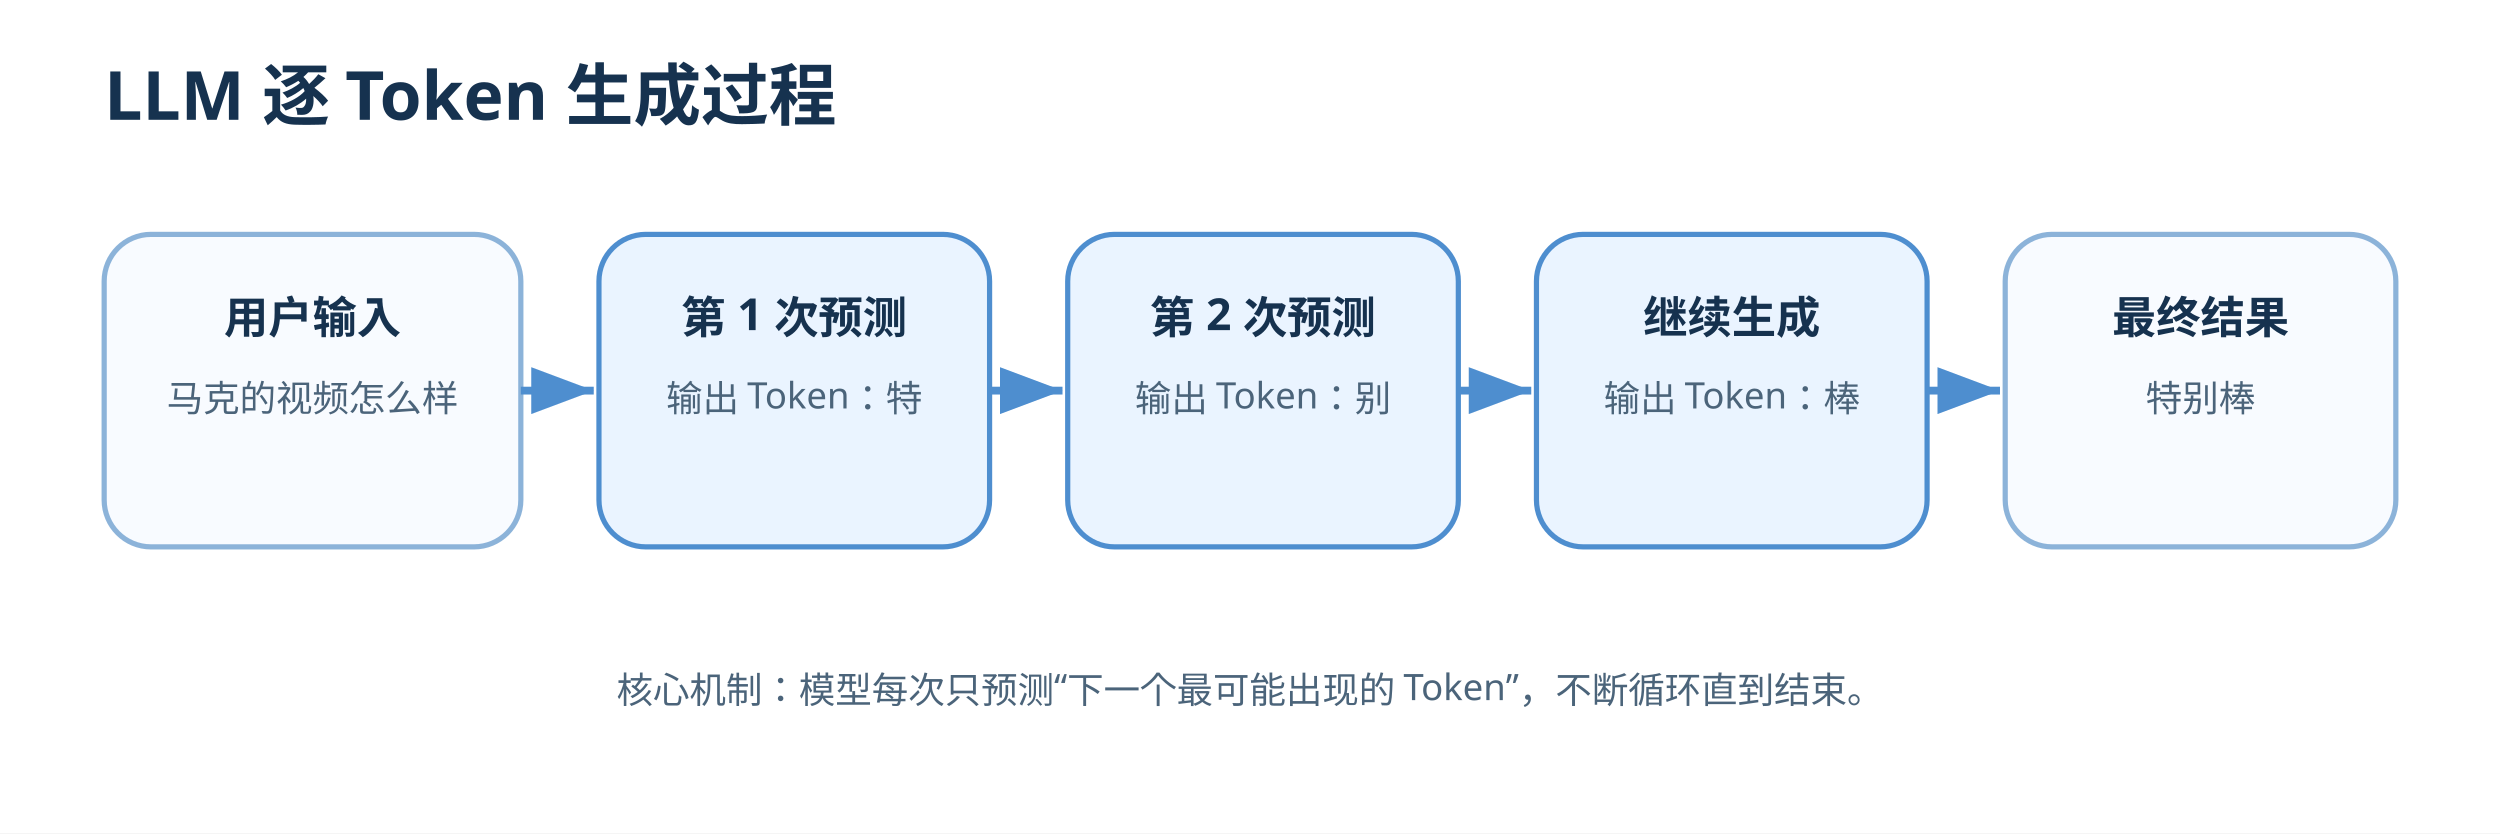
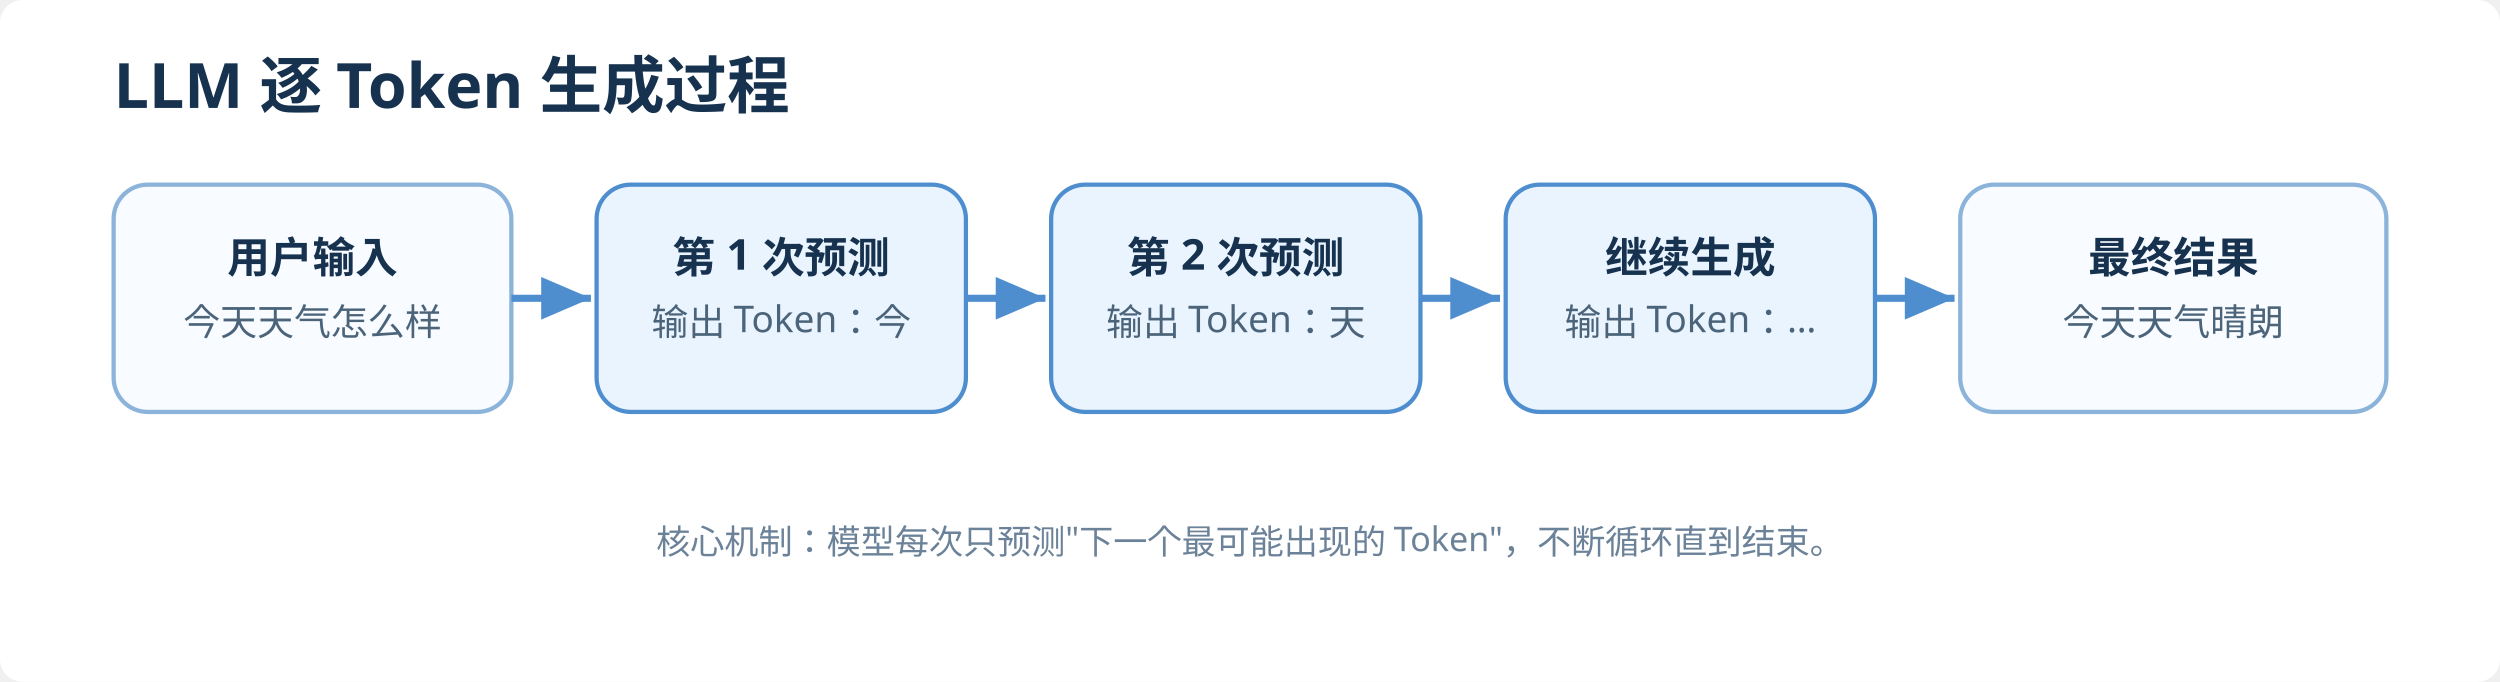
- <svg xmlns="http://www.w3.org/2000/svg" width="960" height="320" viewBox="0 0 960 320">
+ <svg xmlns="http://www.w3.org/2000/svg" width="880" height="240" viewBox="0 0 880 240">
  <defs>
    <style>
-       .title { font: 700 26px 'PingFang SC', 'Microsoft YaHei', sans-serif; fill: #16324f; }
-       .label { font: 600 17px 'PingFang SC', 'Microsoft YaHei', sans-serif; fill: #16324f; }
-       .sub { font: 500 14px 'PingFang SC', 'Microsoft YaHei', sans-serif; fill: #4b647a; }
-       .card { fill: #f8fbff; stroke: #8cb3d9; stroke-width: 2; rx: 18; }
-       .accent { fill: #eaf4ff; stroke: #4e8ecf; stroke-width: 2; rx: 18; }
-       .arrow { stroke: #4e8ecf; stroke-width: 3; fill: none; marker-end: url(#arrow); }
+       .title { font: 700 22px 'PingFang SC', 'Microsoft YaHei', sans-serif; fill: #16324f; }
+       .label { font: 600 15px 'PingFang SC', 'Microsoft YaHei', sans-serif; fill: #16324f; }
+       .sub { font: 500 13px 'PingFang SC', 'Microsoft YaHei', sans-serif; fill: #4b647a; }
+       .note { font: 500 12px 'PingFang SC', 'Microsoft YaHei', sans-serif; fill: #6b8299; }
+       .card { fill: #f8fbff; stroke: #8cb3d9; stroke-width: 1.5; rx: 12; }
+       .accent { fill: #eaf4ff; stroke: #4e8ecf; stroke-width: 1.5; rx: 12; }
+       .arrow { stroke: #4e8ecf; stroke-width: 2.5; fill: none; marker-end: url(#arr); }
    </style>
-     <marker id="arrow" markerWidth="10" markerHeight="10" refX="8" refY="3" orient="auto">
-       <path d="M0,0 L8,3 L0,6 Z" fill="#4e8ecf" />
+     <marker id="arr" markerWidth="8" markerHeight="8" refX="7" refY="3" orient="auto">
+       <path d="M0,0 L7,3 L0,6 Z" fill="#4e8ecf" />
    </marker>
  </defs>
-   <rect width="960" height="320" fill="#ffffff" />
-   <text x="40" y="46" class="title">LLM 逐 Token 生成过程</text>
-   <rect x="40" y="90" width="160" height="120" class="card" />
-   <text x="120" y="128" text-anchor="middle" class="label">用户输入</text>
-   <text x="120" y="158" text-anchor="middle" class="sub">马克的视频怎么样</text>
-   <rect x="230" y="90" width="150" height="120" class="accent" />
-   <text x="305" y="128" text-anchor="middle" class="label">第 1 次预测</text>
-   <text x="305" y="158" text-anchor="middle" class="sub">输出 Token：特</text>
-   <rect x="410" y="90" width="150" height="120" class="accent" />
-   <text x="485" y="128" text-anchor="middle" class="label">第 2 次预测</text>
-   <text x="485" y="158" text-anchor="middle" class="sub">输出 Token：别</text>
-   <rect x="590" y="90" width="150" height="120" class="accent" />
-   <text x="665" y="128" text-anchor="middle" class="label">继续生成</text>
-   <text x="665" y="158" text-anchor="middle" class="sub">输出 Token：棒</text>
-   <rect x="770" y="90" width="150" height="120" class="card" />
-   <text x="845" y="128" text-anchor="middle" class="label">最终结果</text>
-   <text x="845" y="158" text-anchor="middle" class="sub">特别棒</text>
-   <path d="M200 150 H228" class="arrow" />
-   <path d="M380 150 H408" class="arrow" />
-   <path d="M560 150 H588" class="arrow" />
-   <path d="M740 150 H768" class="arrow" />
-   <text x="480" y="270" text-anchor="middle" class="sub">核心机制：模型每次只预测“下一个最可能出现的 Token”，不断循环直到结束。</text>
+   <rect width="880" height="240" fill="#ffffff" rx="8" />
+   <text x="40" y="38" class="title">LLM 逐 Token 生成过程</text>
+   <rect x="40" y="65" width="140" height="80" class="card" />
+   <text x="110" y="96" text-anchor="middle" class="label">用户输入</text>
+   <text x="110" y="118" text-anchor="middle" class="sub">今天天气怎么样</text>
+   <rect x="210" y="65" width="130" height="80" class="accent" />
+   <text x="275" y="96" text-anchor="middle" class="label">第 1 次预测</text>
+   <text x="275" y="118" text-anchor="middle" class="sub">输出 Token：今</text>
+   <rect x="370" y="65" width="130" height="80" class="accent" />
+   <text x="435" y="96" text-anchor="middle" class="label">第 2 次预测</text>
+   <text x="435" y="118" text-anchor="middle" class="sub">输出 Token：天</text>
+   <rect x="530" y="65" width="130" height="80" class="accent" />
+   <text x="595" y="96" text-anchor="middle" class="label">继续生成</text>
+   <text x="595" y="118" text-anchor="middle" class="sub">输出 Token：…</text>
+   <rect x="690" y="65" width="150" height="80" class="card" />
+   <text x="765" y="96" text-anchor="middle" class="label">最终结果</text>
+   <text x="765" y="118" text-anchor="middle" class="sub">今天天气晴朗</text>
+   <path d="M180 105 H208" class="arrow" />
+   <path d="M340 105 H368" class="arrow" />
+   <path d="M500 105 H528" class="arrow" />
+   <path d="M660 105 H688" class="arrow" />
+   <text x="440" y="195" text-anchor="middle" class="note">核心机制：模型每次只预测"下一个最可能出现的 Token"，不断循环直到结束。</text>
</svg>
